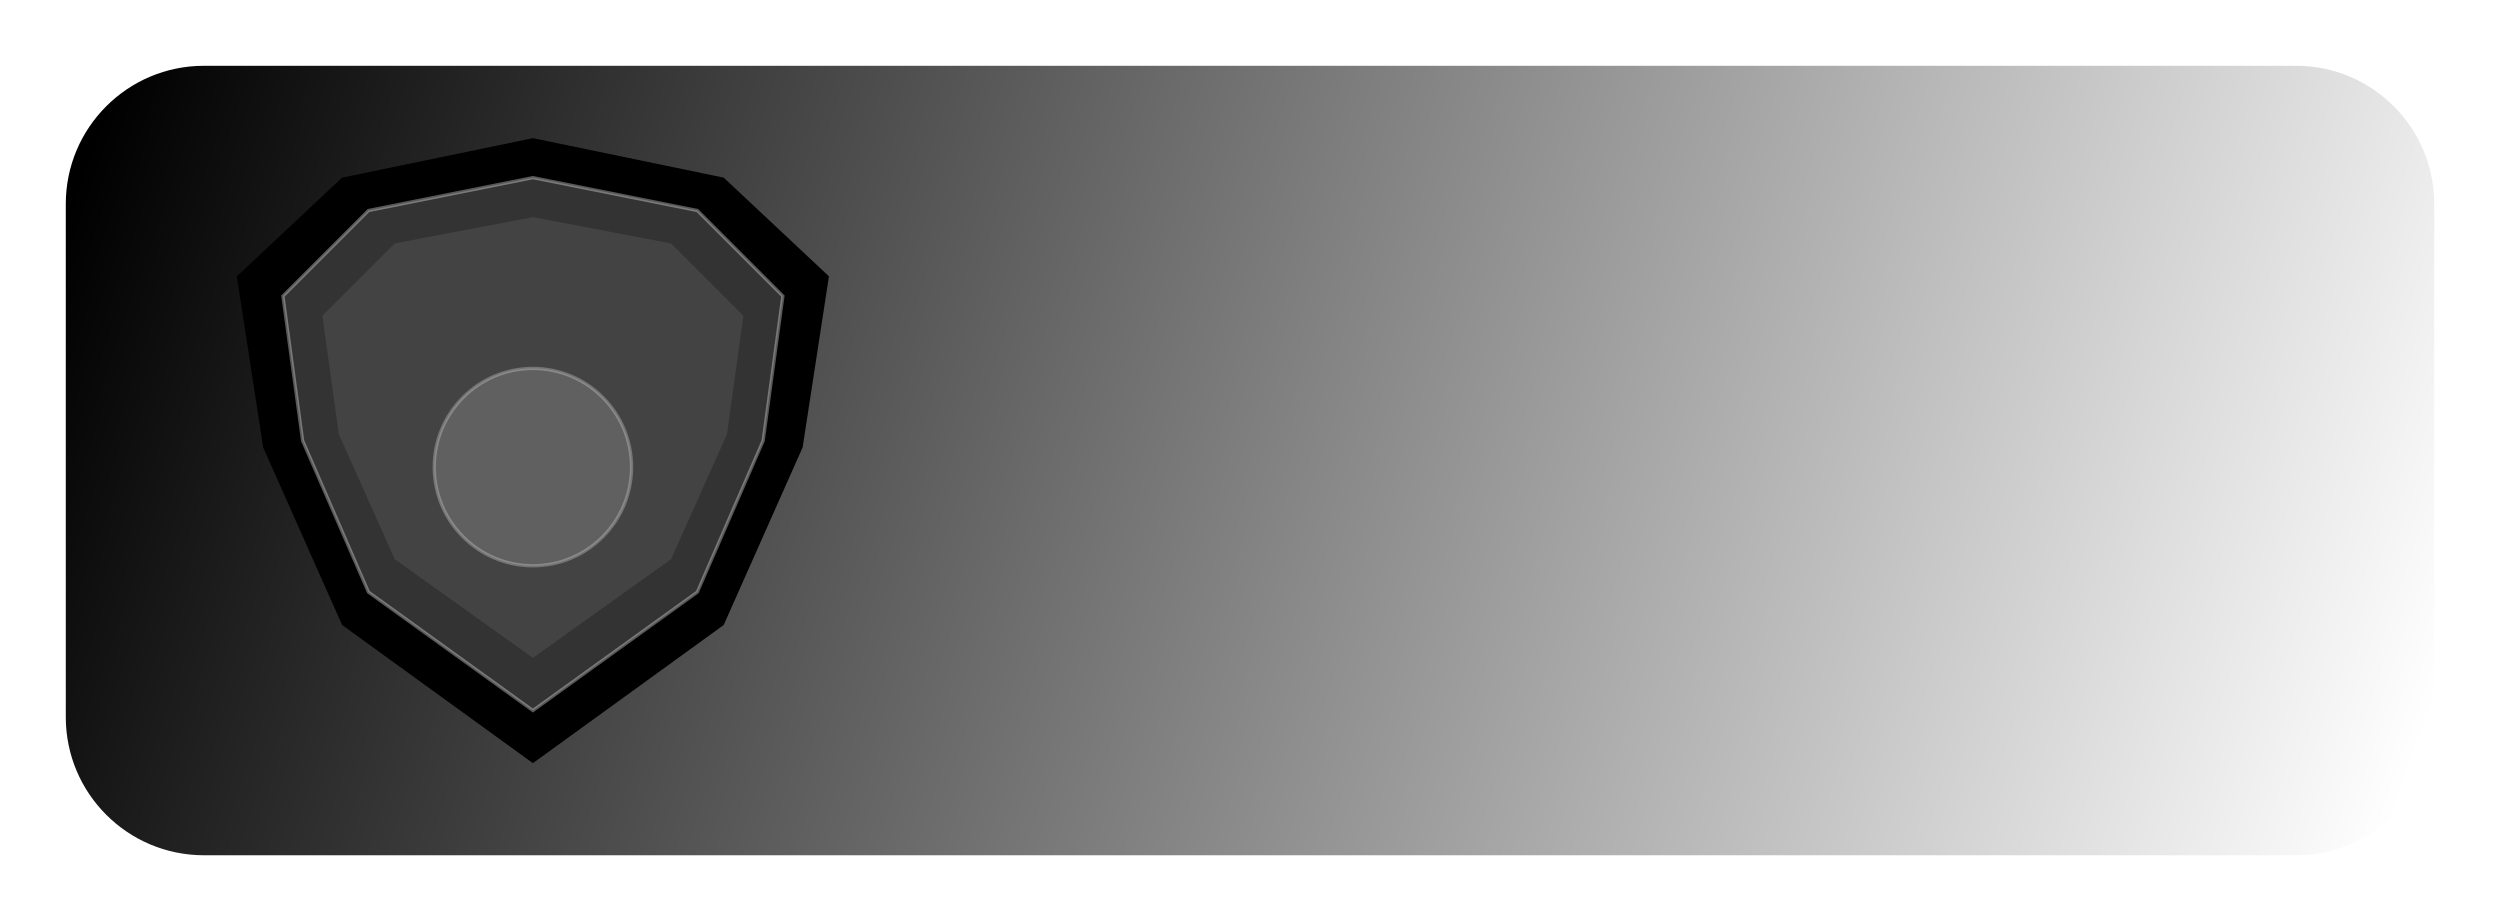
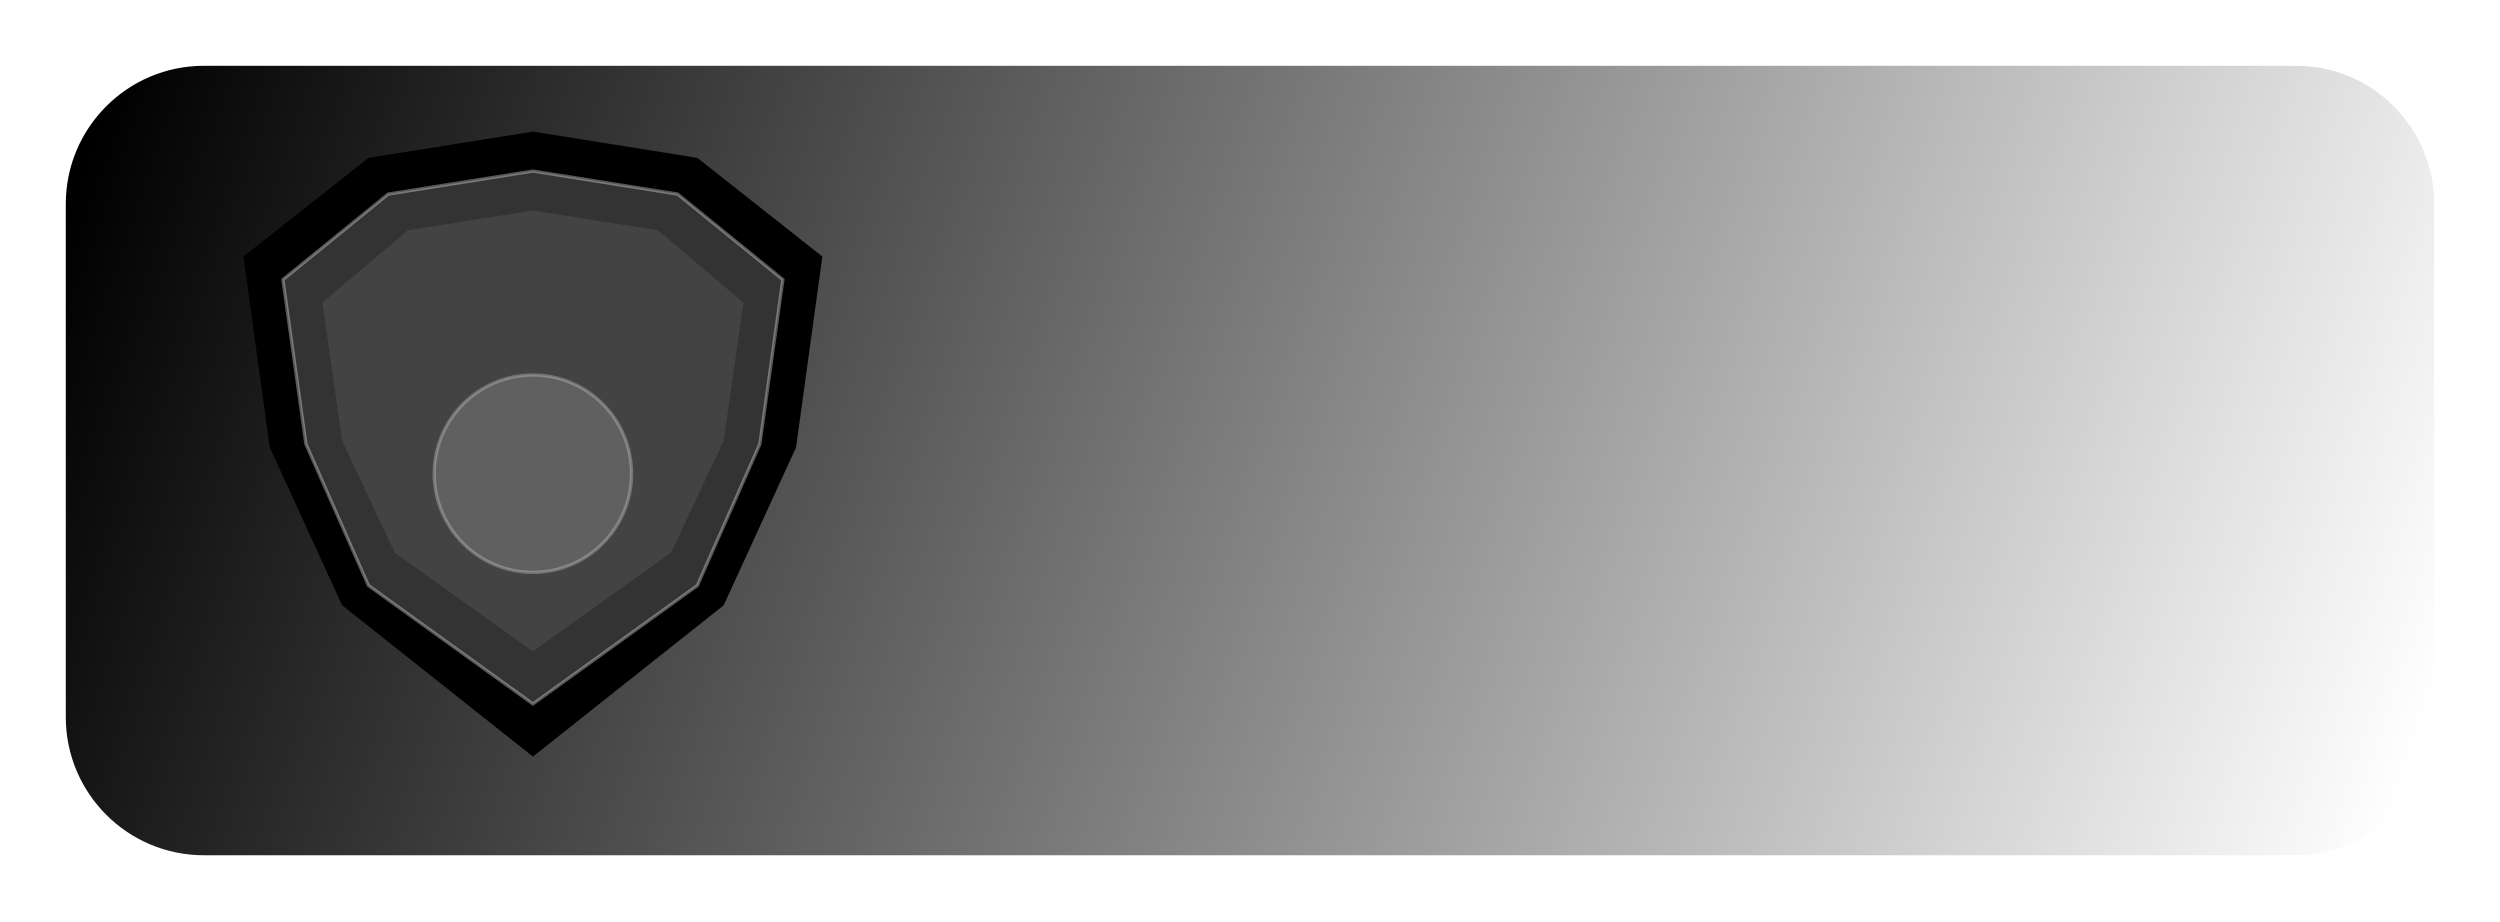
<svg xmlns="http://www.w3.org/2000/svg" width="760" height="280" viewBox="0 0 760 280" fill="none" role="img" aria-labelledby="brackets-logo-title brackets-logo-desc">
  <defs>
    <linearGradient id="brx-shell" x1="36" y1="20" x2="724" y2="260" gradientUnits="userSpaceOnUse">
      <stop stop-color="{{PANEL}}" />
      <stop offset="1" stop-color="#ffffff" />
    </linearGradient>
    <linearGradient id="brx-glow" x1="88" y1="48" x2="272" y2="232" gradientUnits="userSpaceOnUse">
      <stop stop-color="{{ACCENT_SOFT}}" />
      <stop offset="1" stop-color="{{ACCENT}}" />
    </linearGradient>
    <clipPath id="brx-shield-clip">
-       <path d="M162 42L220 54L252 84L244 136L220 190L162 232L104 190L80 136L72 84L104 54L162 42Z" />
+       <path d="M162 40L212 48L250 78L242 136L220 184L162 230L104 184L82 136L74 78L112 48L162 40Z" />
    </clipPath>
  </defs>
  <rect x="20" y="20" width="720" height="240" rx="42" fill="url(#brx-shell)" />
-   <path d="M162 42L220 54L252 84L244 136L220 190L162 232L104 190L80 136L72 84L104 54L162 42Z" fill="url(#brx-glow)" />
-   <path d="M162 54L212 64L238 90L232 134L212 180L162 216L112 180L92 134L86 90L112 64L162 54Z" fill="rgba(255,255,255,0.2)" stroke="rgba(255,255,255,0.34)" />
-   <path d="M162 66L204 74L226 96L221 132L204 170L162 200L120 170L103 132L98 96L120 74L162 66Z" fill="rgba(255,255,255,0.08)" />
+   <path d="M162 40L212 48L250 78L242 136L220 184L162 230L104 184L82 136L74 78L112 48L162 40Z" fill="url(#brx-glow)" />
+   <path d="M162 52L206 59L238 85L231 135L212 178L162 214L112 178L93 135L86 85L118 59L162 52Z" fill="rgba(255,255,255,0.2)" stroke="rgba(255,255,255,0.34)" />
+   <path d="M162 64L200 70L226 92L220 134L204 168L162 198L120 168L104 134L98 92L124 70L162 64Z" fill="rgba(255,255,255,0.08)" />
  <g clip-path="url(#brx-shield-clip)">
-     <path d="M138 100H112V182H138" stroke="{{INK}}" stroke-width="16" stroke-linecap="round" stroke-linejoin="round" />
-     <path d="M186 100H212V182H186" stroke="{{INK}}" stroke-width="16" stroke-linecap="round" stroke-linejoin="round" />
-     <path d="M150 142H174" stroke="{{INK}}" stroke-width="12" stroke-linecap="round" />
-     <circle cx="162" cy="142" r="30" fill="rgba(255,255,255,0.16)" stroke="rgba(255,255,255,0.26)" />
+     <path d="M138 104H112V180H138" stroke="{{INK}}" stroke-width="16" stroke-linecap="round" stroke-linejoin="round" />
+     <path d="M186 104H212V180H186" stroke="{{INK}}" stroke-width="16" stroke-linecap="round" stroke-linejoin="round" />
+     <path d="M150 144H174" stroke="{{INK}}" stroke-width="12" stroke-linecap="round" />
+     <circle cx="162" cy="144" r="30" fill="rgba(255,255,255,0.16)" stroke="rgba(255,255,255,0.26)" />
  </g>
  <text x="316" y="86" fill="{{ACCENT}}" font-family="Segoe UI, system-ui, sans-serif" font-size="18" letter-spacing="0.28em">SUPERHUMAN HTML FRAMEWORK</text>
  <text x="316" y="150" fill="{{INK}}" font-family="Georgia, 'Times New Roman', serif" font-size="64" font-weight="700">[ ] {{NAME}}</text>
  <text x="316" y="194" fill="{{MUTED}}" font-family="Segoe UI, system-ui, sans-serif" font-size="24">{{TAGLINE}}</text>
  <path d="M316 214H566" stroke="{{ACCENT}}" stroke-width="6" stroke-linecap="round" />
  <path d="M588 214H654" stroke="{{MUTED}}" stroke-width="6" stroke-linecap="round" />
</svg>
